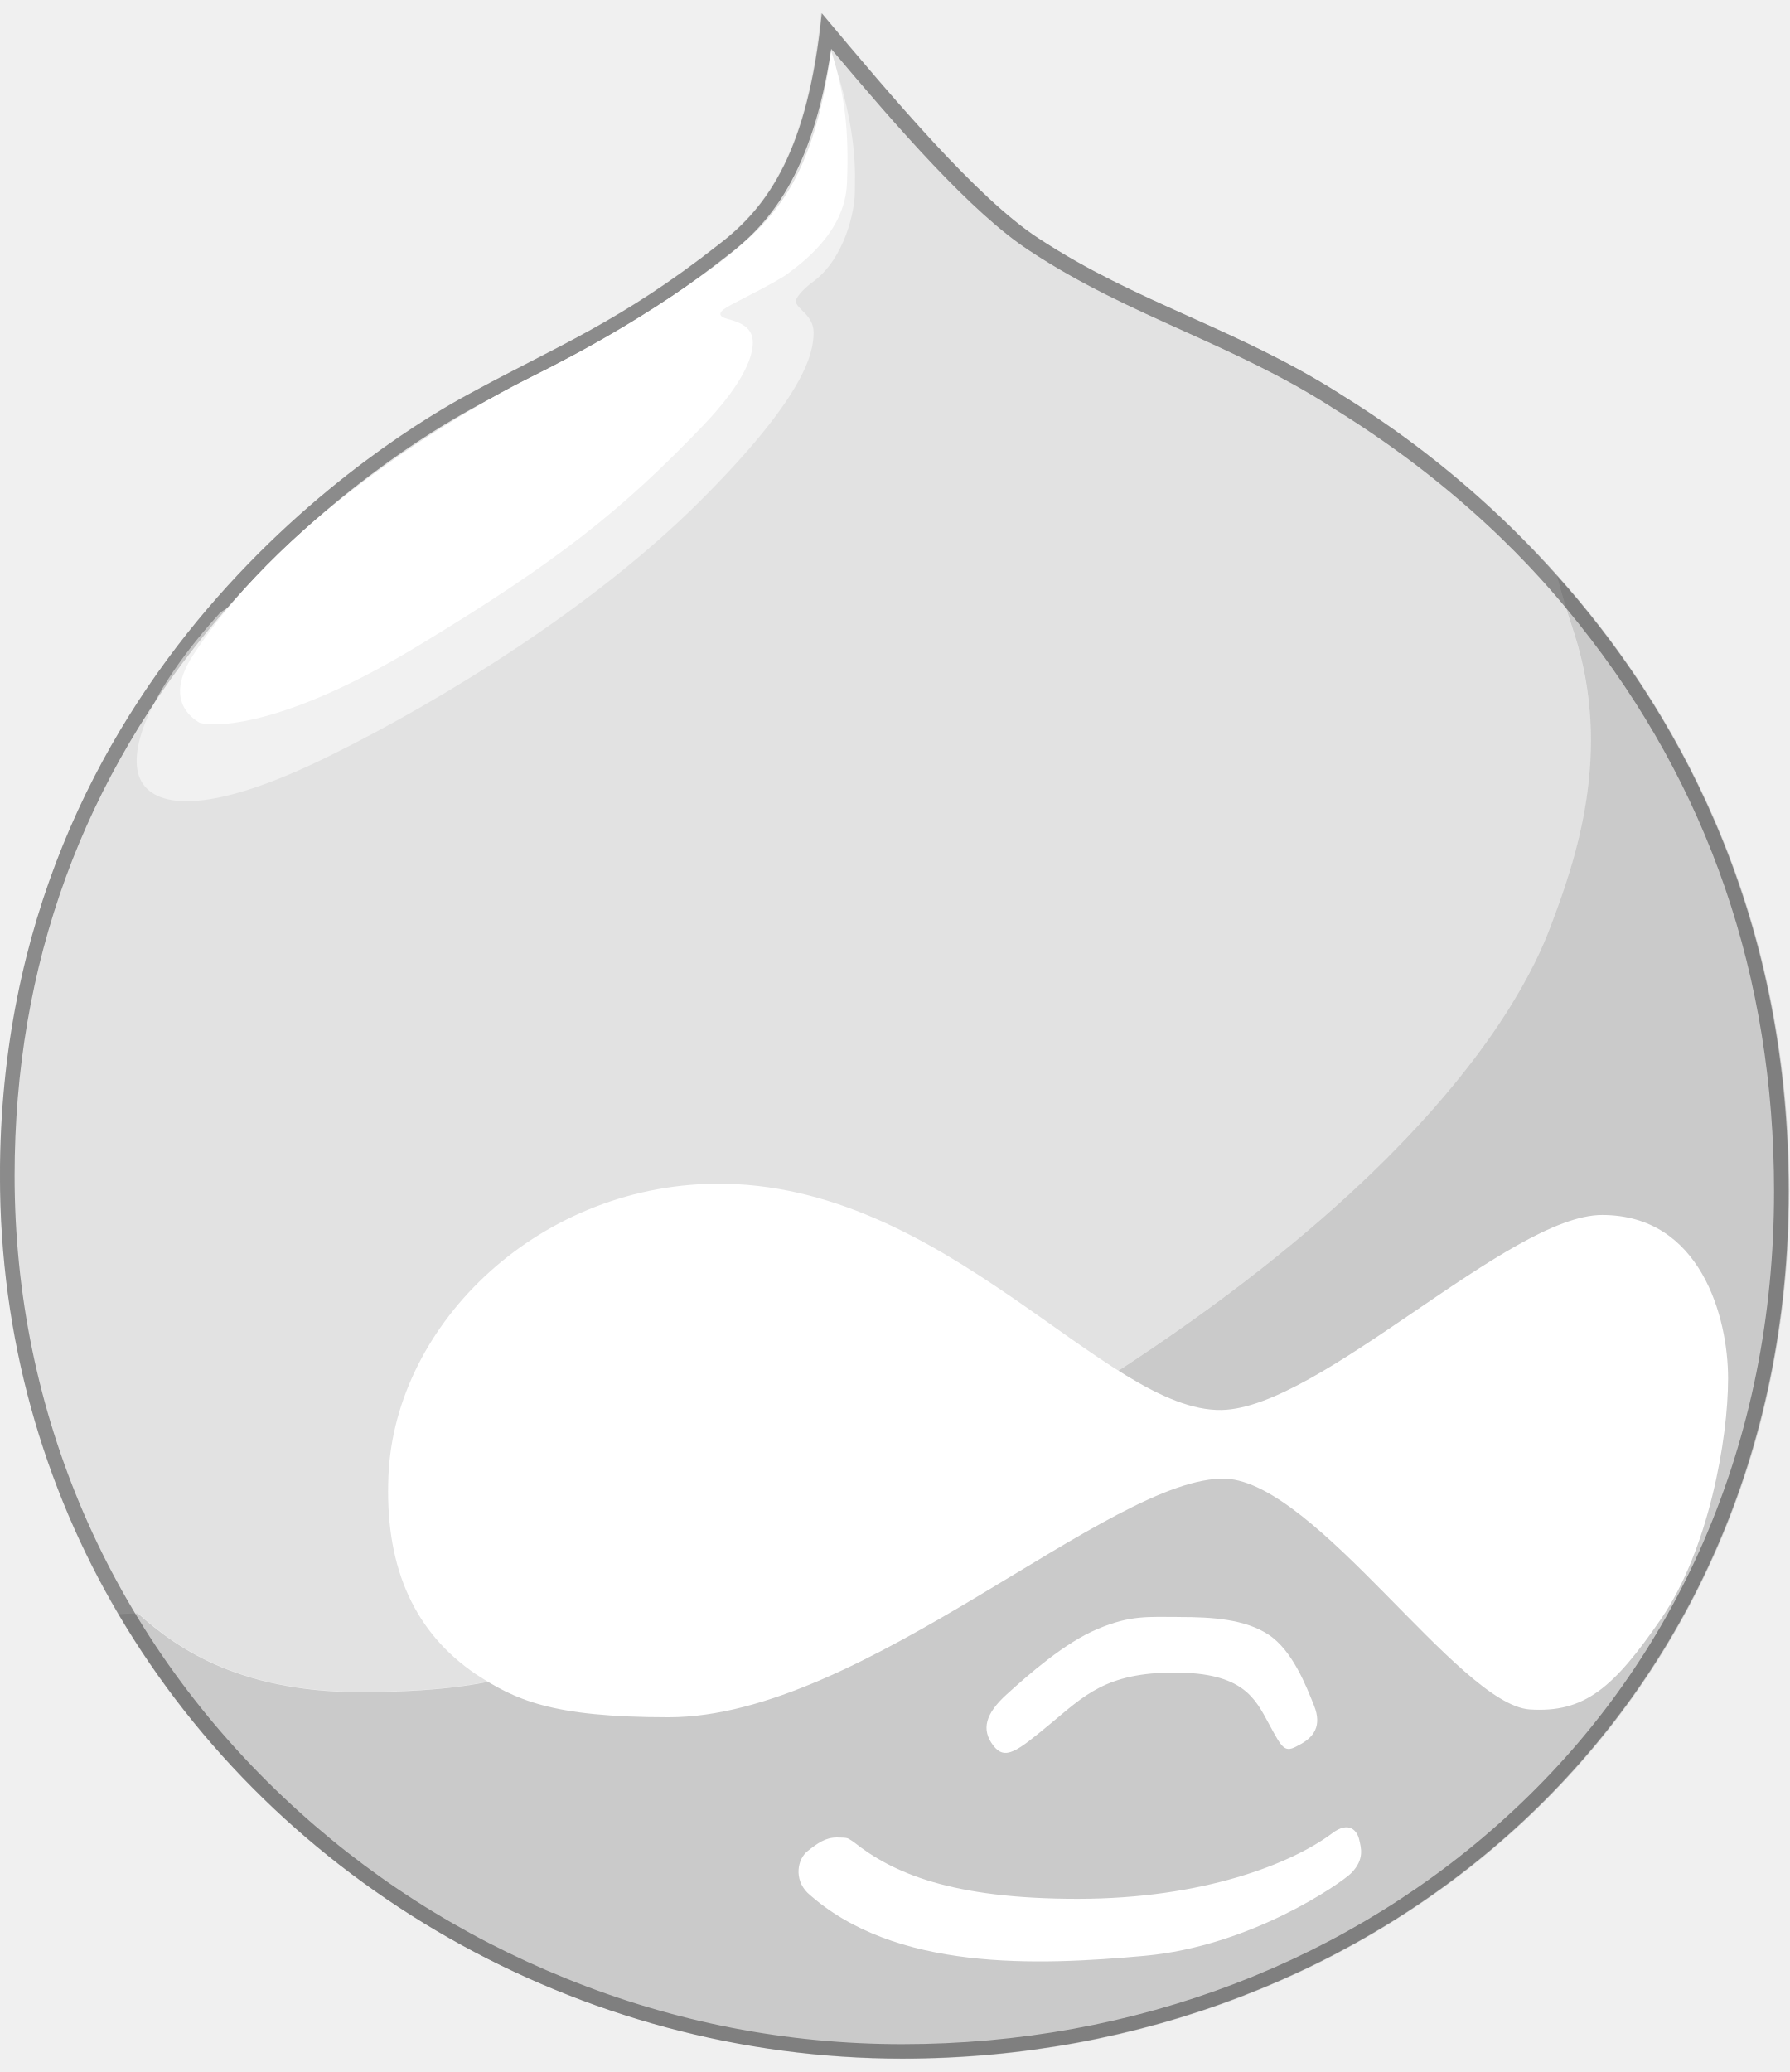
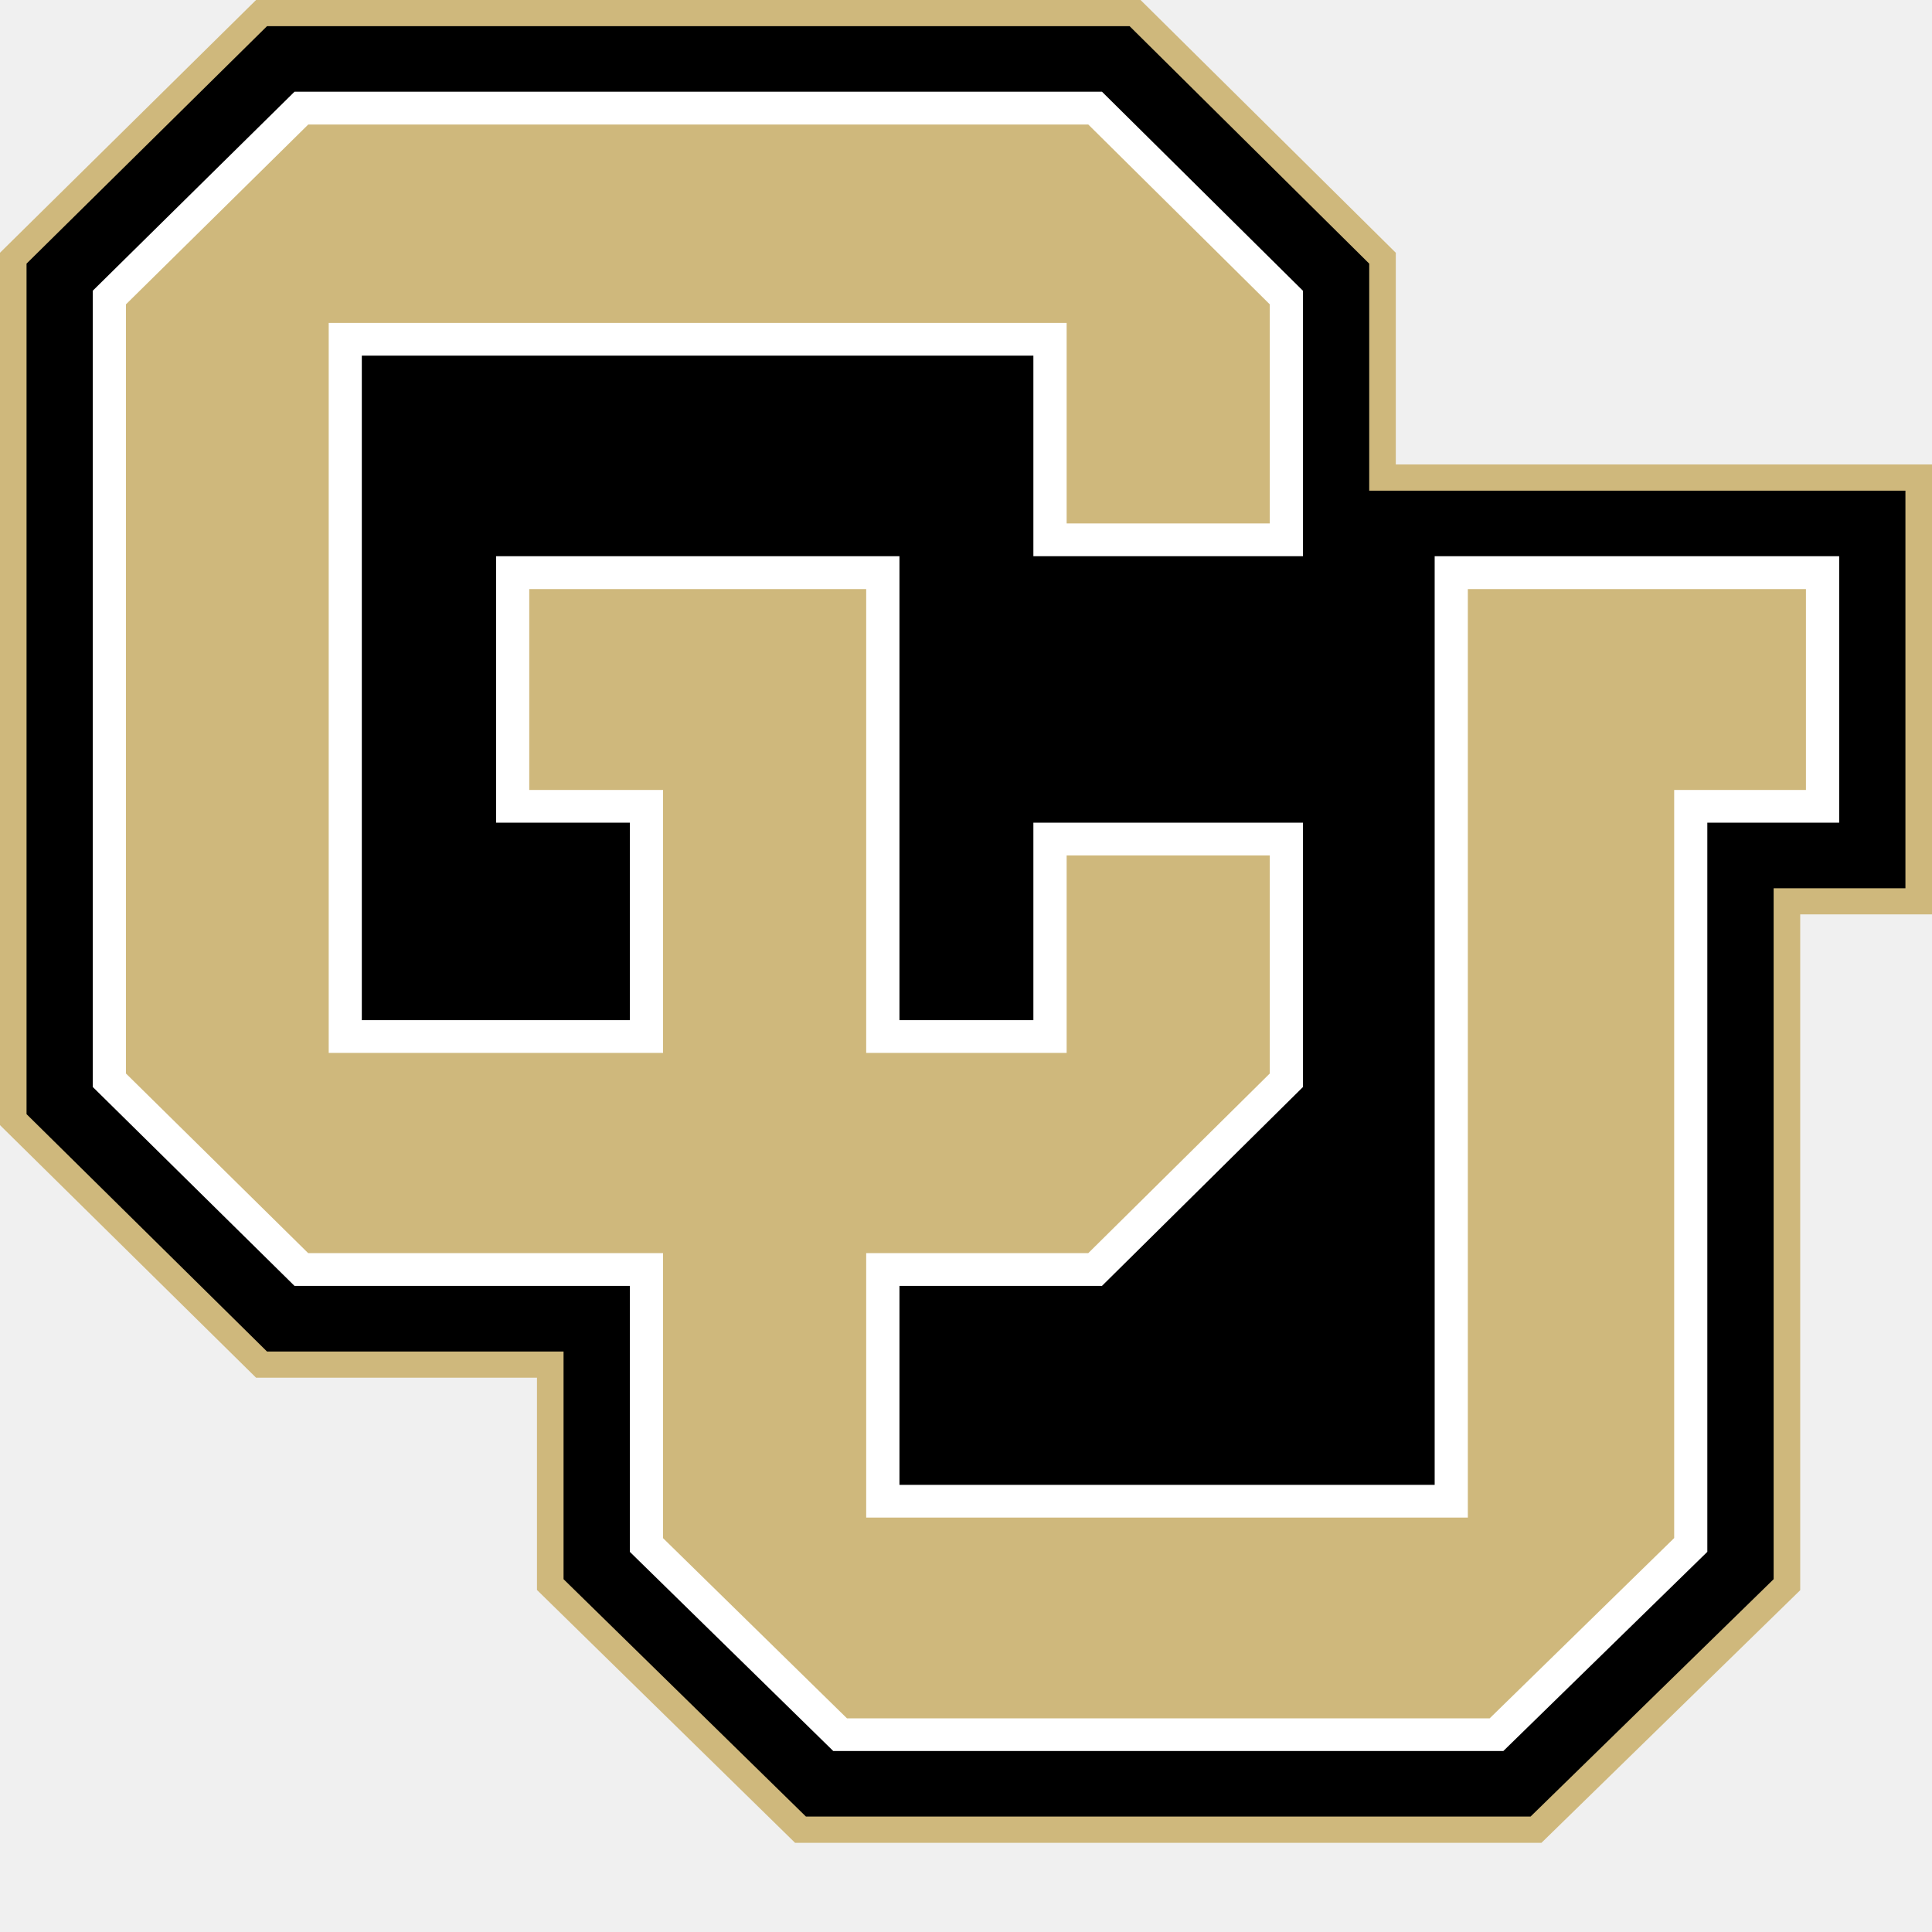
- <svg xmlns="http://www.w3.org/2000/svg" width="57" height="66" viewBox="471.5 467 57 66" enable-background="new 471.5 467 57 66">
-   <path opacity=".2" fill="#303030" d="M528.5 504.965c0 16.634-13.123 27.615-28.24 27.615-10.29 0-19.894-5.523-24.978-14.167l.605-.027c1.313 1.192 3.39 2.58 7.404 2.515 4.77-.064 5.645-.875 9.855-2.756 22.716-10.17 26.925-19.457 27.736-21.59s2.013-5.587.756-9.415c-.242-.737-.42-1.333-.54-1.808-3.018-3.372-6.017-5.225-6.92-5.784-.14-.093-.29-.177-.43-.26l.44.26c2.01 1.247 14.314 8.782 14.314 25.417z" />
-   <path fill="#fff" d="M509.09 518.507c1.006 0 2.077.065 2.83.568.756.503 1.193 1.63 1.445 2.263.25.634 0 1.006-.503 1.258-.438.25-.503.12-.94-.69-.44-.81-.82-1.63-3.01-1.63s-2.887.755-3.948 1.63c-1.062.876-1.443 1.193-1.825.69s-.253-1.006.437-1.63 1.825-1.63 2.888-2.077c1.06-.45 1.62-.383 2.625-.383zm-10.413 7.152c1.257 1.005 3.14 1.825 7.153 1.825 4.015 0 6.836-1.137 8.094-2.077.568-.438.82-.065.875.187.056.25.186.624-.252 1.07-.316.317-3.194 2.33-6.594 2.636-3.4.31-7.964.504-10.73-2.01-.438-.44-.316-1.07 0-1.323.317-.25.568-.438.94-.438.374.008.317.008.513.13z" />
-   <path opacity=".2" fill="#aaa" d="M520.89 496.545c-.81 2.133-5.02 11.42-27.735 21.59-4.21 1.88-5.085 2.69-9.854 2.756-4.013.066-6.09-1.32-7.403-2.514l-.605.028h-.01c-2.393-4.042-3.78-8.783-3.78-13.952 0-7.852 2.97-13.654 6.287-17.687.11-.13.213-.26.325-.382 2.683-3.148 5.55-5.17 7.218-6.203.038-.028.075-.047.112-.065.42-.25.754-.447.987-.568 2.757-1.51 4.77-2.263 7.963-4.77.12-.092.242-.186.354-.288l.008-.01c.875-.754 1.64-1.76 2.18-3.4v-.008c.325-.97.567-2.16.716-3.65l.02.018c2.253 2.69 4.954 5.886 6.89 7.144.69.447 1.38.848 2.068 1.202l.3.15c2.243 1.126 4.507 1.945 6.807 3.333l.428.26c.903.56 3.902 2.412 6.92 5.784.12.475.298 1.07.54 1.807 1.274 3.837.073 7.292-.737 9.425z" />
-   <path opacity=".5" fill="#333" d="M514.176 479.538c-3.26-2.077-6.464-2.887-9.603-4.955-1.938-1.267-4.64-4.47-6.893-7.162-.438 4.332-1.686 6.148-3.26 7.35-3.195 2.515-5.207 3.26-7.963 4.77-2.338 1.256-14.958 8.726-14.958 24.913 0 5.17 1.387 9.91 3.77 13.96 5.077 8.635 14.68 14.158 24.97 14.158 15.126 0 28.24-10.98 28.24-27.614 0-9.127-3.707-15.526-7.386-19.633-3.016-3.382-6.015-5.217-6.918-5.785zm7.627 7.34c4.117 5.15 6.213 11.23 6.213 18.077 0 3.968-.755 7.712-2.245 11.148-1.414 3.25-3.444 6.13-6.053 8.56-5.15 4.806-12.062 7.45-19.475 7.45-3.67 0-7.265-.698-10.692-2.086-3.372-1.36-6.398-3.297-9.016-5.774-5.532-5.225-8.57-12.257-8.57-19.8 0-6.716 2.18-12.695 6.483-17.753 3.288-3.865 6.836-6.007 8.196-6.743.67-.363 1.285-.69 1.89-.997 1.892-.97 3.68-1.89 6.14-3.818 1.312-.997 2.71-2.58 3.305-6.585 2.077 2.468 4.48 5.234 6.314 6.426 1.63 1.08 3.307 1.835 4.918 2.562 1.527.69 3.11 1.406 4.676 2.403l.056.037c4.62 2.84 7.06 5.896 7.86 6.892z" />
-   <path opacity=".5" fill="#fff" d="M497.98 468.678c.874 2.58.753 3.893.753 4.452 0 .56-.307 2.077-1.313 2.832-.438.317-.568.568-.568.624 0 .25.568.438.568 1.006 0 .69-.317 2.077-3.642 5.393-3.325 3.316-8.103 6.278-11.8 8.103-3.698 1.826-5.468 1.686-5.97.81s.185-2.83 2.514-5.392l9.667-6.278 9.164-6.398.503-2.44" />
-   <path fill="#fff" d="M497.98 468.613c-.57 4.145-1.826 5.393-3.512 6.715-2.83 2.133-5.588 3.446-6.212 3.763-1.63.82-7.535 4.08-10.608 8.784-.94 1.444 0 2.012.186 2.133.187.12 2.33.372 6.9-2.385 4.574-2.757 6.595-4.387 9.175-7.078 1.377-1.444 1.573-2.263 1.573-2.636 0-.438-.316-.624-.82-.754-.25-.065-.316-.187 0-.373.317-.186 1.622-.82 1.938-1.07.318-.25 1.827-1.257 1.882-2.887.065-1.63-.056-2.766-.503-4.21zm-14.112 45.628c.065-4.898 4.648-9.472 10.422-9.536 7.348-.065 12.424 7.283 16.13 7.208 3.14-.064 9.166-6.212 12.118-6.212 3.14 0 4.014 3.26 4.014 5.206 0 1.938-.623 5.458-2.133 7.656-1.51 2.198-2.44 3.008-4.2 2.888-2.264-.187-6.78-7.21-9.67-7.35-3.64-.12-11.547 7.6-17.75 7.6-3.763 0-4.9-.567-6.147-1.378-1.92-1.312-2.85-3.315-2.785-6.08z" />
+ <svg xmlns="http://www.w3.org/2000/svg" version="1.1" id="Layer_1" x="0px" y="0px" viewBox="0 0 65 65" style="enable-background:new 0 0 65 65;" xml:space="preserve">
+   <style type="text/css">
+ 	.st0{fill:#CFB87C;}
+ 	.st1{fill:#FFFFFF;}
+ </style>
+   <g>
+     <g>
+       <polygon class="st0" points="46.96,15.626 46.96,8.504 38.373,-0 8.615,-0    -0,8.503 -0,37.854 8.615,46.351 18.066,46.351 18.066,53.493 26.75,62    51.86,62 60.566,53.501 60.566,30.763 65,30.763 65,15.626   " />
+       <polygon points="38.005,0.881 46.066,8.87 46.066,16.509 64.106,16.509 64.106,29.885    59.672,29.885 59.672,53.13 51.494,61.116 27.115,61.116 18.96,53.13    18.96,45.47 8.983,45.47 0.893,37.484 0.893,8.869 8.983,0.881   " />
+       <polyline class="st1" points="9.908,43.262 21.19,43.262 21.19,52.21 28.034,58.911    50.578,58.911 57.441,52.21 57.441,27.677 61.877,27.677 61.877,18.713    48.268,18.713 48.268,49.957 30.261,49.957 30.261,43.262 37.075,43.262    43.838,36.57 43.838,27.677 34.767,27.677 34.767,34.322 30.261,34.322    30.261,18.713 16.69,18.713 16.69,27.677 21.19,27.677 21.19,34.322    12.173,34.322 12.173,11.965 34.767,11.965 34.767,18.713 43.838,18.713    43.838,9.784 37.075,3.086 9.908,3.086 3.121,9.781 3.121,36.57 9.908,43.262    " />
+       <polygon class="st0" points="29.142,42.16 36.614,42.16 42.72,36.117 42.72,28.781    35.886,28.781 35.886,35.424 29.142,35.424 29.142,19.819 17.806,19.819    17.806,26.578 22.307,26.578 22.307,35.424 11.059,35.424 11.059,10.864    35.886,10.864 35.886,17.611 42.72,17.611 42.72,10.239 36.614,4.189    10.371,4.189 4.238,10.239 4.238,36.117 10.368,42.16 22.307,42.16    22.307,51.749 28.496,57.812 50.118,57.812 56.326,51.746 56.326,26.578    60.759,26.578 60.759,19.819 49.384,19.819 49.384,51.057 29.142,51.057   " />
+     </g>
+   </g>
</svg>
